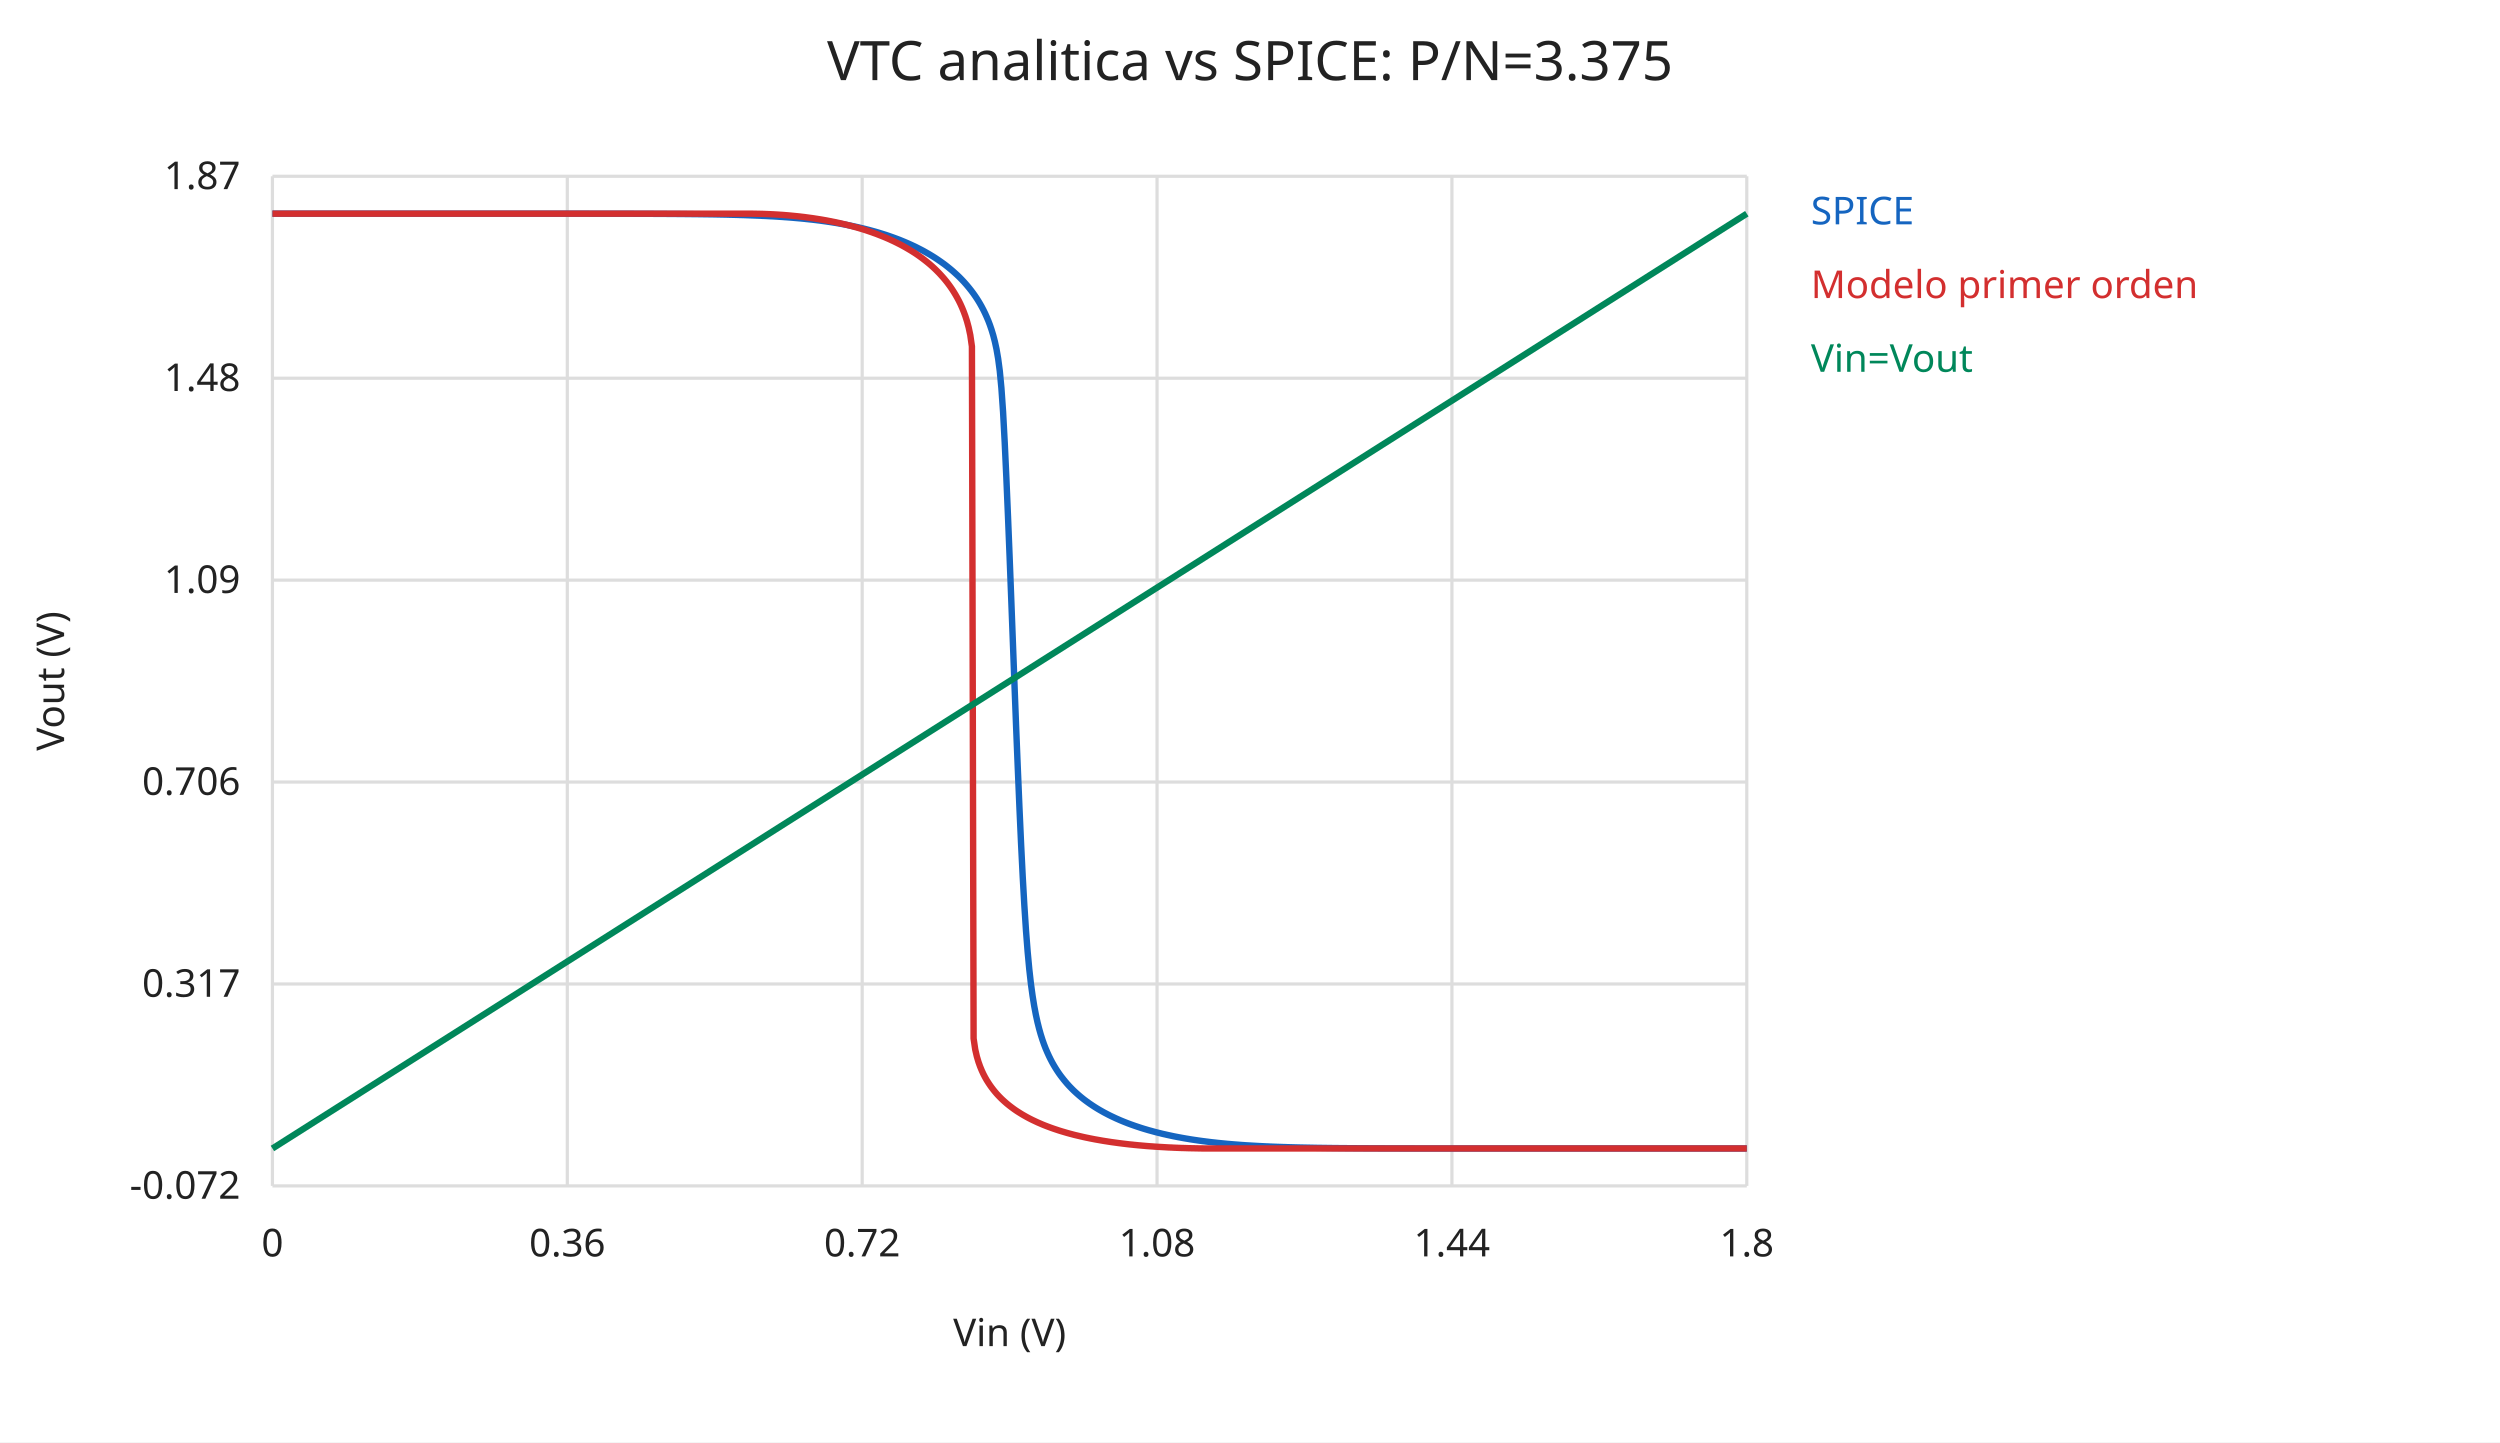
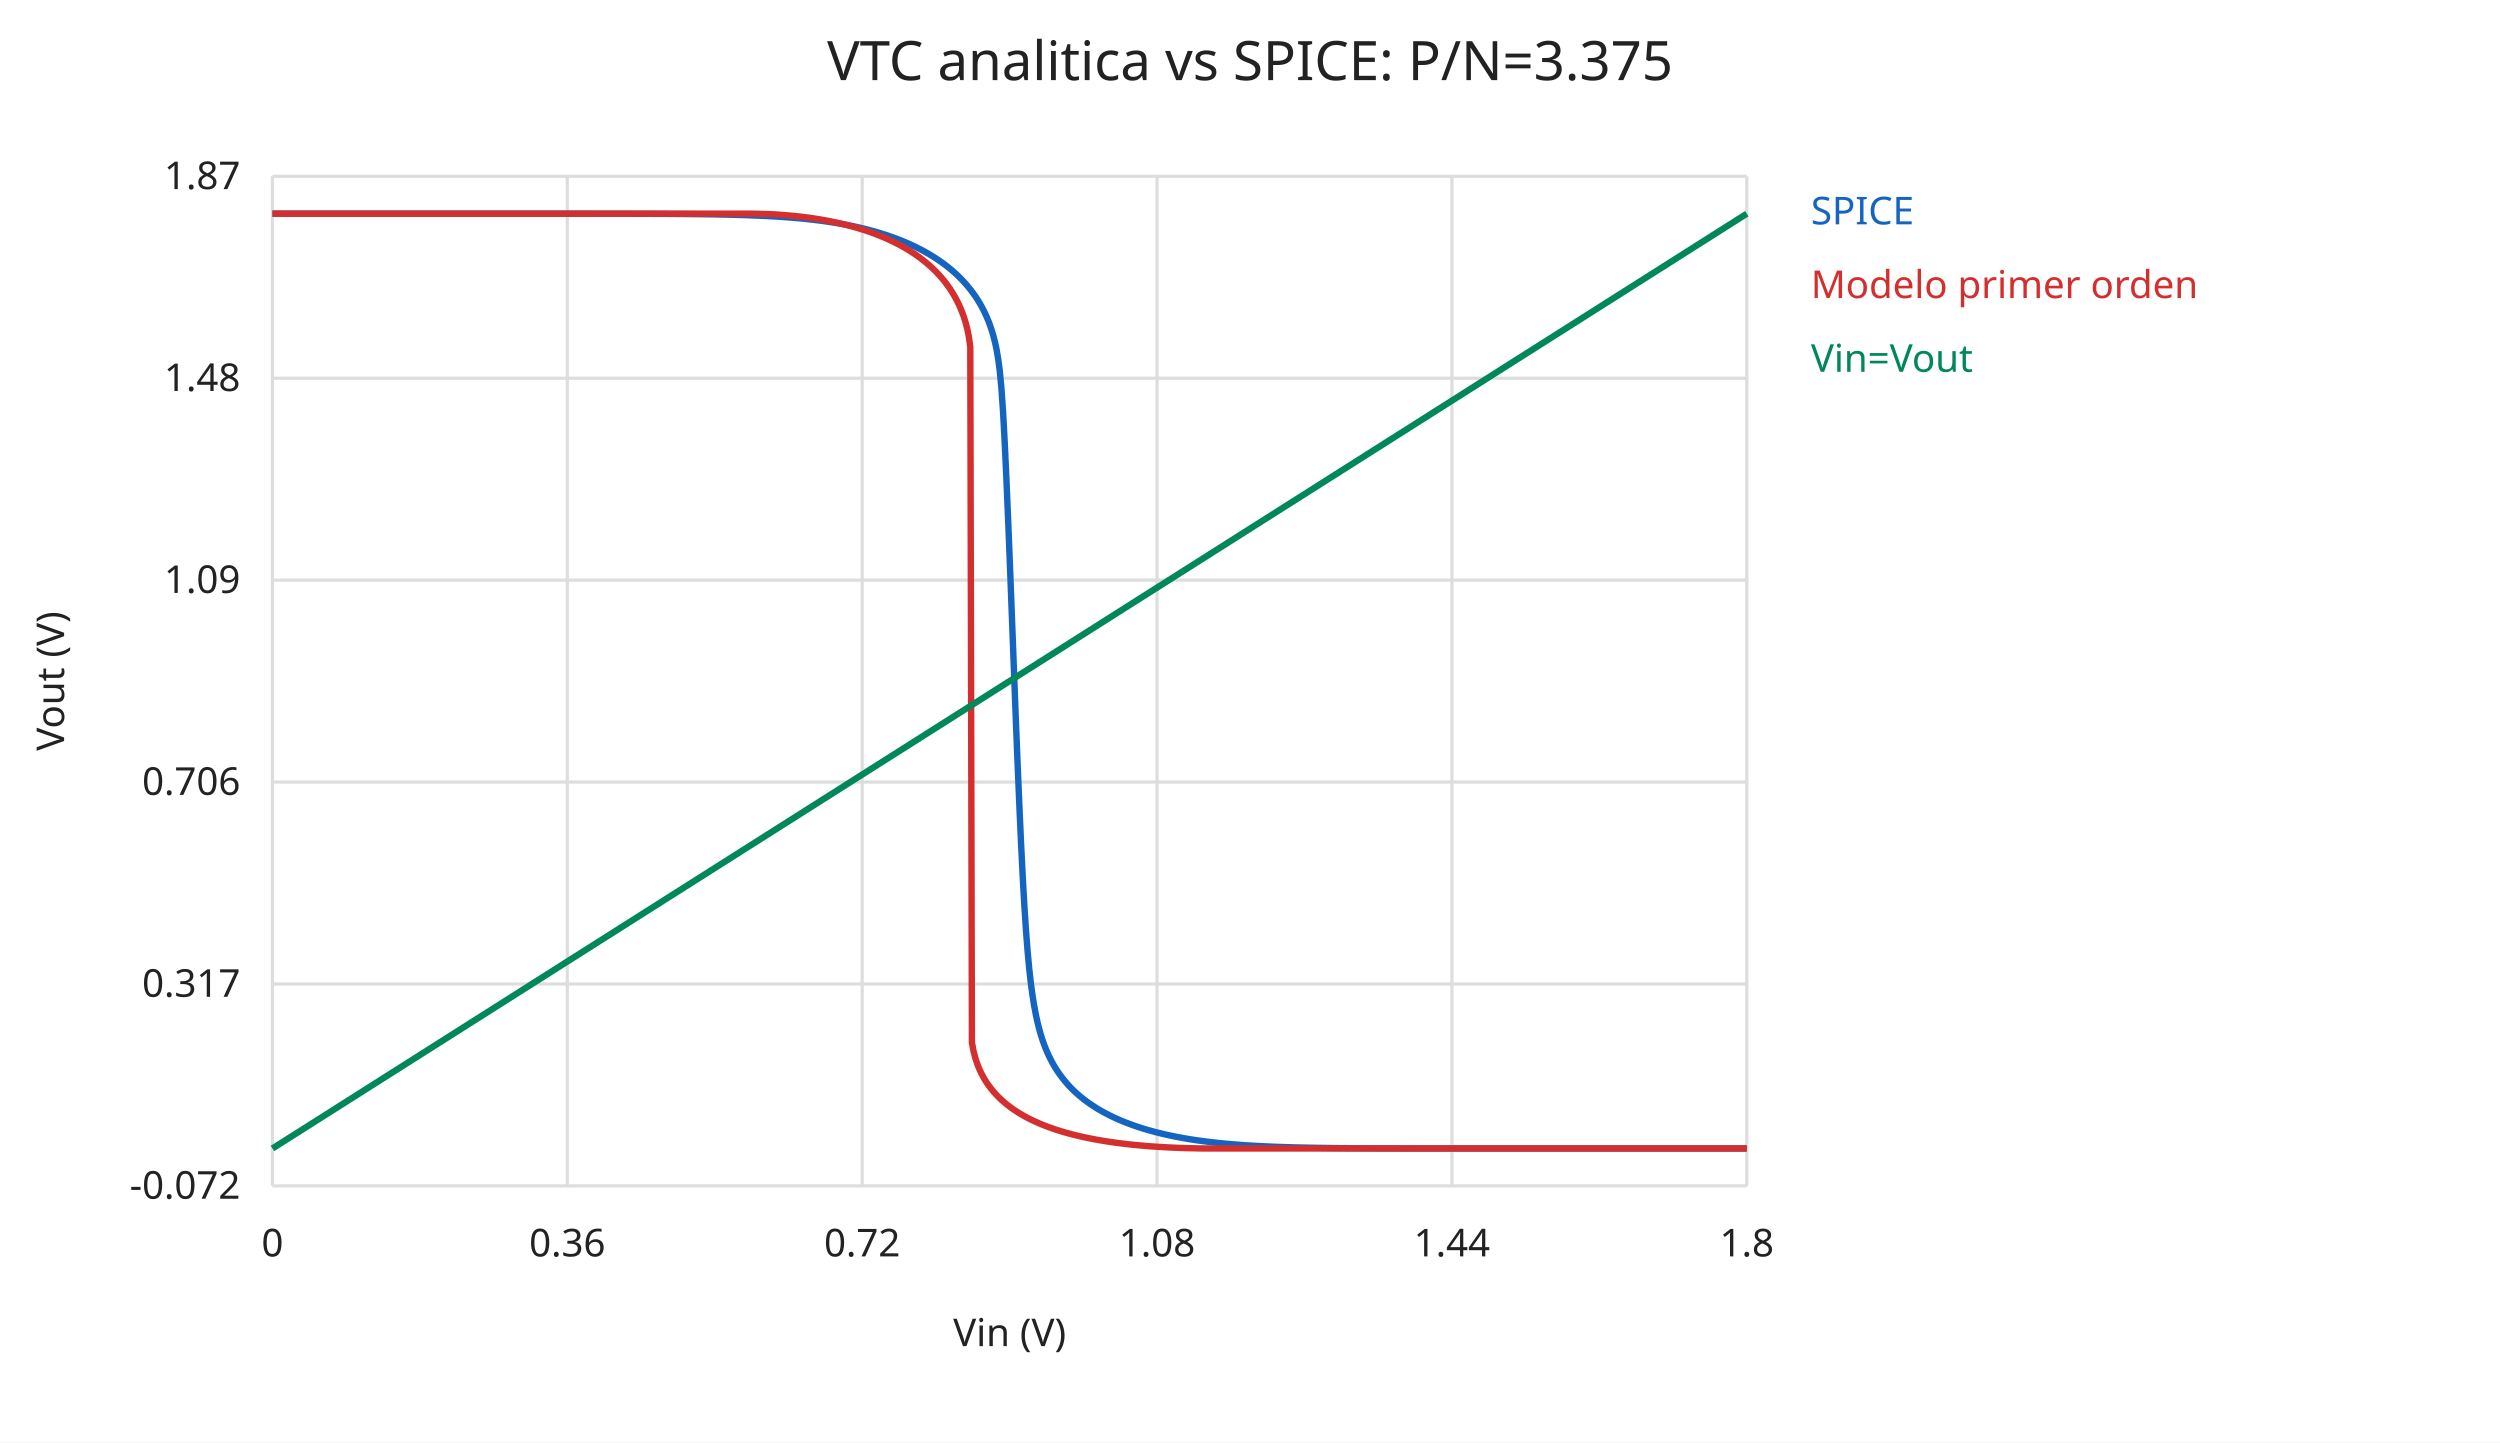
<svg xmlns="http://www.w3.org/2000/svg" width="780" height="450" viewBox="0 0 780 450" role="img">
  <rect width="100%" height="100%" fill="white" />
  <g font-family="sans-serif" font-size="12" fill="#222">
    <text x="390.0" y="25" text-anchor="middle" font-size="17">VTC analitica vs SPICE: P/N=3.375</text>
    <path d="M85.0,55v315" stroke="#ddd" />
    <path d="M85,370.0h460" stroke="#ddd" />
    <text x="85.0" y="392" text-anchor="middle">0</text>
    <text x="75" y="374.0" text-anchor="end">-0.072</text>
    <path d="M177.0,55v315" stroke="#ddd" />
    <path d="M85,307.0h460" stroke="#ddd" />
    <text x="177.0" y="392" text-anchor="middle">0.36</text>
    <text x="75" y="311.0" text-anchor="end">0.317</text>
    <path d="M269.0,55v315" stroke="#ddd" />
    <path d="M85,244.0h460" stroke="#ddd" />
    <text x="269.0" y="392" text-anchor="middle">0.72</text>
    <text x="75" y="248.0" text-anchor="end">0.706</text>
    <path d="M361.0,55v315" stroke="#ddd" />
    <path d="M85,181.0h460" stroke="#ddd" />
    <text x="361.0" y="392" text-anchor="middle">1.08</text>
    <text x="75" y="185.0" text-anchor="end">1.09</text>
    <path d="M453,55v315" stroke="#ddd" />
    <path d="M85,118.0h460" stroke="#ddd" />
    <text x="453" y="392" text-anchor="middle">1.44</text>
    <text x="75" y="122.0" text-anchor="end">1.48</text>
    <path d="M545.0,55v315" stroke="#ddd" />
    <path d="M85,55.0h460" stroke="#ddd" />
    <text x="545.0" y="392" text-anchor="middle">1.8</text>
    <text x="75" y="59.0" text-anchor="end">1.87</text>
    <polyline points="85.00,66.67 85.51,66.67 86.02,66.67 86.53,66.67 87.04,66.67 87.56,66.67 88.07,66.67 88.58,66.67 89.09,66.67 89.60,66.67 90.11,66.67 90.62,66.67 91.13,66.67 91.64,66.67 92.16,66.67 92.67,66.67 93.18,66.67 93.69,66.67 94.20,66.67 94.71,66.67 95.22,66.67 95.73,66.67 96.24,66.67 96.76,66.67 97.27,66.67 97.78,66.67 98.29,66.67 98.80,66.67 99.31,66.67 99.82,66.67 100.33,66.67 100.84,66.67 101.36,66.67 101.87,66.67 102.38,66.67 102.89,66.67 103.40,66.67 103.91,66.67 104.42,66.67 104.93,66.67 105.44,66.67 105.96,66.67 106.47,66.67 106.98,66.67 107.49,66.67 108.00,66.67 108.51,66.67 109.02,66.67 109.53,66.67 110.04,66.67 110.56,66.67 111.07,66.67 111.58,66.67 112.09,66.67 112.60,66.67 113.11,66.67 113.62,66.67 114.13,66.67 114.64,66.67 115.16,66.67 115.67,66.67 116.18,66.67 116.69,66.67 117.20,66.67 117.71,66.67 118.22,66.67 118.73,66.67 119.24,66.67 119.76,66.67 120.27,66.67 120.78,66.67 121.29,66.67 121.80,66.67 122.31,66.67 122.82,66.67 123.33,66.67 123.84,66.67 124.36,66.67 124.87,66.67 125.38,66.67 125.89,66.67 126.40,66.67 126.91,66.67 127.42,66.67 127.93,66.67 128.44,66.67 128.96,66.67 129.47,66.67 129.98,66.67 130.49,66.67 131.00,66.67 131.51,66.67 132.02,66.67 132.53,66.67 133.04,66.67 133.56,66.67 134.07,66.67 134.58,66.67 135.09,66.67 135.60,66.67 136.11,66.67 136.62,66.67 137.13,66.67 137.64,66.67 138.16,66.67 138.67,66.67 139.18,66.67 139.69,66.67 140.20,66.67 140.71,66.67 141.22,66.67 141.73,66.67 142.24,66.67 142.76,66.67 143.27,66.67 143.78,66.67 144.29,66.67 144.80,66.67 145.31,66.67 145.82,66.67 146.33,66.67 146.84,66.67 147.36,66.67 147.87,66.67 148.38,66.67 148.89,66.67 149.40,66.67 149.91,66.67 150.42,66.67 150.93,66.67 151.44,66.67 151.96,66.67 152.47,66.67 152.98,66.67 153.49,66.67 154.00,66.67 154.51,66.67 155.02,66.67 155.53,66.67 156.04,66.67 156.56,66.67 157.07,66.67 157.58,66.67 158.09,66.67 158.60,66.67 159.11,66.67 159.62,66.67 160.13,66.67 160.64,66.67 161.16,66.67 161.67,66.67 162.18,66.67 162.69,66.67 163.20,66.67 163.71,66.67 164.22,66.67 164.73,66.67 165.24,66.67 165.76,66.67 166.27,66.67 166.78,66.67 167.29,66.67 167.80,66.67 168.31,66.67 168.82,66.67 169.33,66.67 169.84,66.67 170.36,66.67 170.87,66.67 171.38,66.67 171.89,66.67 172.40,66.67 172.91,66.67 173.42,66.67 173.93,66.67 174.44,66.67 174.96,66.67 175.47,66.67 175.98,66.67 176.49,66.67 177.00,66.67 177.51,66.67 178.02,66.67 178.53,66.67 179.04,66.67 179.56,66.67 180.07,66.67 180.58,66.67 181.09,66.67 181.60,66.67 182.11,66.67 182.62,66.67 183.13,66.67 183.64,66.67 184.16,66.68 184.67,66.68 185.18,66.68 185.69,66.68 186.20,66.68 186.71,66.68 187.22,66.68 187.73,66.68 188.24,66.68 188.76,66.68 189.27,66.68 189.78,66.68 190.29,66.68 190.80,66.68 191.31,66.68 191.82,66.68 192.33,66.68 192.84,66.69 193.36,66.69 193.87,66.69 194.38,66.69 194.89,66.69 195.40,66.69 195.91,66.69 196.42,66.69 196.93,66.69 197.44,66.69 197.96,66.70 198.47,66.70 198.98,66.70 199.49,66.70 200.00,66.70 200.51,66.70 201.02,66.70 201.53,66.71 202.04,66.71 202.56,66.71 203.07,66.71 203.58,66.71 204.09,66.72 204.60,66.72 205.11,66.72 205.62,66.72 206.13,66.72 206.64,66.73 207.16,66.73 207.67,66.73 208.18,66.74 208.69,66.74 209.20,66.74 209.71,66.75 210.22,66.75 210.73,66.75 211.24,66.76 211.76,66.76 212.27,66.76 212.78,66.77 213.29,66.77 213.80,66.78 214.31,66.78 214.82,66.79 215.33,66.79 215.84,66.80 216.36,66.80 216.87,66.81 217.38,66.81 217.89,66.82 218.40,66.82 218.91,66.83 219.42,66.84 219.93,66.84 220.44,66.85 220.96,66.86 221.47,66.87 221.98,66.87 222.49,66.88 223.00,66.89 223.51,66.90 224.02,66.91 224.53,66.92 225.04,66.93 225.56,66.94 226.07,66.95 226.58,66.96 227.09,66.97 227.60,66.99 228.11,67.00 228.62,67.01 229.13,67.02 229.64,67.04 230.16,67.05 230.67,67.07 231.18,67.08 231.69,67.10 232.20,67.11 232.71,67.13 233.22,67.15 233.73,67.17 234.24,67.19 234.76,67.21 235.27,67.23 235.78,67.25 236.29,67.27 236.80,67.29 237.31,67.31 237.82,67.34 238.33,67.36 238.84,67.38 239.36,67.41 239.87,67.44 240.38,67.47 240.89,67.49 241.40,67.52 241.91,67.55 242.42,67.58 242.93,67.62 243.44,67.65 243.96,67.68 244.47,67.72 244.98,67.76 245.49,67.79 246.00,67.83 246.51,67.87 247.02,67.91 247.53,67.95 248.04,68.00 248.56,68.04 249.07,68.09 249.58,68.13 250.09,68.18 250.60,68.23 251.11,68.28 251.62,68.34 252.13,68.39 252.64,68.45 253.16,68.50 253.67,68.56 254.18,68.62 254.69,68.68 255.20,68.75 255.71,68.81 256.22,68.88 256.73,68.95 257.24,69.02 257.76,69.09 258.27,69.17 258.78,69.24 259.29,69.32 259.80,69.40 260.31,69.48 260.82,69.56 261.33,69.65 261.84,69.74 262.36,69.83 262.87,69.92 263.38,70.01 263.89,70.11 264.40,70.21 264.91,70.31 265.42,70.41 265.93,70.52 266.44,70.63 266.96,70.74 267.47,70.85 267.98,70.97 268.49,71.09 269.00,71.21 269.51,71.33 270.02,71.46 270.53,71.59 271.04,71.72 271.56,71.86 272.07,72.00 272.58,72.14 273.09,72.28 273.60,72.43 274.11,72.58 274.62,72.74 275.13,72.90 275.64,73.06 276.16,73.22 276.67,73.39 277.18,73.56 277.69,73.74 278.20,73.92 278.71,74.10 279.22,74.29 279.73,74.48 280.24,74.67 280.76,74.87 281.27,75.08 281.78,75.29 282.29,75.50 282.80,75.72 283.31,75.94 283.82,76.17 284.33,76.40 284.84,76.64 285.36,76.88 285.87,77.13 286.38,77.39 286.89,77.65 287.40,77.91 287.91,78.18 288.42,78.46 288.93,78.75 289.44,79.04 289.96,79.34 290.47,79.65 290.98,79.96 291.49,80.28 292.00,80.61 292.51,80.95 293.02,81.30 293.53,81.65 294.04,82.02 294.56,82.39 295.07,82.78 295.58,83.18 296.09,83.59 296.60,84.01 297.11,84.44 297.62,84.89 298.13,85.35 298.64,85.82 299.16,86.31 299.67,86.82 300.18,87.35 300.69,87.89 301.20,88.46 301.71,89.05 302.22,89.66 302.73,90.30 303.24,90.96 303.76,91.66 304.27,92.39 304.78,93.15 305.29,93.96 305.80,94.82 306.31,95.73 306.82,96.70 307.33,97.74 307.84,98.87 308.36,100.09 308.87,101.44 309.38,102.94 309.89,104.63 310.40,106.60 310.91,108.95 311.42,111.89 311.93,115.75 312.44,121.12 312.96,128.56 313.47,138.04 313.98,149.02 314.49,161.04 315.00,173.77 315.51,186.97 316.02,200.41 316.53,213.86 317.04,227.10 317.56,239.92 318.07,252.07 318.58,263.35 319.09,273.56 319.60,282.57 320.11,290.34 320.62,296.89 321.13,302.35 321.64,306.89 322.16,310.67 322.67,313.85 323.18,316.56 323.69,318.90 324.20,320.94 324.71,322.75 325.22,324.36 325.73,325.82 326.24,327.14 326.76,328.35 327.27,329.47 327.78,330.51 328.29,331.48 328.80,332.38 329.31,333.23 329.82,334.03 330.33,334.79 330.84,335.51 331.36,336.19 331.87,336.84 332.38,337.46 332.89,338.06 333.40,338.63 333.91,339.17 334.42,339.69 334.93,340.20 335.44,340.68 335.96,341.15 336.47,341.60 336.98,342.04 337.49,342.46 338.00,342.87 338.51,343.26 339.02,343.64 339.53,344.01 340.04,344.37 340.56,344.72 341.07,345.06 341.58,345.39 342.09,345.71 342.60,346.02 343.11,346.32 343.62,346.61 344.13,346.90 344.64,347.18 345.16,347.45 345.67,347.72 346.18,347.98 346.69,348.23 347.20,348.47 347.71,348.71 348.22,348.95 348.73,349.17 349.24,349.40 349.76,349.62 350.27,349.83 350.78,350.04 351.29,350.24 351.80,350.44 352.31,350.63 352.82,350.82 353.33,351.00 353.84,351.18 354.36,351.36 354.87,351.53 355.38,351.70 355.89,351.87 356.40,352.03 356.91,352.19 357.42,352.34 357.93,352.49 358.44,352.64 358.96,352.78 359.47,352.92 359.98,353.06 360.49,353.20 361.00,353.33 361.51,353.46 362.02,353.58 362.53,353.71 363.04,353.83 363.56,353.94 364.07,354.06 364.58,354.17 365.09,354.28 365.60,354.39 366.11,354.50 366.62,354.60 367.13,354.70 367.64,354.80 368.16,354.89 368.67,354.99 369.18,355.08 369.69,355.17 370.20,355.26 370.71,355.34 371.22,355.43 371.73,355.51 372.24,355.59 372.76,355.67 373.27,355.74 373.78,355.82 374.29,355.89 374.80,355.96 375.31,356.03 375.82,356.09 376.33,356.16 376.84,356.22 377.36,356.29 377.87,356.35 378.38,356.41 378.89,356.46 379.40,356.52 379.91,356.58 380.42,356.63 380.93,356.68 381.44,356.73 381.96,356.78 382.47,356.83 382.98,356.88 383.49,356.92 384.00,356.97 384.51,357.01 385.02,357.05 385.53,357.09 386.04,357.13 386.56,357.17 387.07,357.21 387.58,357.25 388.09,357.28 388.60,357.32 389.11,357.35 389.62,357.38 390.13,357.41 390.64,357.44 391.16,357.47 391.67,357.50 392.18,357.53 392.69,357.56 393.20,357.58 393.71,357.61 394.22,357.63 394.73,357.66 395.24,357.68 395.76,357.70 396.27,357.73 396.78,357.75 397.29,357.77 397.80,357.79 398.31,357.81 398.82,357.83 399.33,357.84 399.84,357.86 400.36,357.88 400.87,357.89 401.38,357.91 401.89,357.93 402.40,357.94 402.91,357.95 403.42,357.97 403.93,357.98 404.44,357.99 404.96,358.01 405.47,358.02 405.98,358.03 406.49,358.04 407.00,358.05 407.51,358.06 408.02,358.07 408.53,358.08 409.04,358.09 409.56,358.10 410.07,358.11 410.58,358.12 411.09,358.13 411.60,358.13 412.11,358.14 412.62,358.15 413.13,358.16 413.64,358.16 414.16,358.17 414.67,358.18 415.18,358.18 415.69,358.19 416.20,358.19 416.71,358.20 417.22,358.20 417.73,358.21 418.24,358.21 418.76,358.22 419.27,358.22 419.78,358.23 420.29,358.23 420.80,358.24 421.31,358.24 421.82,358.24 422.33,358.25 422.84,358.25 423.36,358.25 423.87,358.26 424.38,358.26 424.89,358.26 425.40,358.27 425.91,358.27 426.42,358.27 426.93,358.27 427.44,358.28 427.96,358.28 428.47,358.28 428.98,358.28 429.49,358.28 430.00,358.29 430.51,358.29 431.02,358.29 431.53,358.29 432.04,358.29 432.56,358.30 433.07,358.30 433.58,358.30 434.09,358.30 434.60,358.30 435.11,358.30 435.62,358.30 436.13,358.30 436.64,358.31 437.16,358.31 437.67,358.31 438.18,358.31 438.69,358.31 439.20,358.31 439.71,358.31 440.22,358.31 440.73,358.31 441.24,358.31 441.76,358.32 442.27,358.32 442.78,358.32 443.29,358.32 443.80,358.32 444.31,358.32 444.82,358.32 445.33,358.32 445.84,358.32 446.36,358.32 446.87,358.32 447.38,358.32 447.89,358.32 448.40,358.32 448.91,358.32 449.42,358.32 449.93,358.32 450.44,358.32 450.96,358.33 451.47,358.33 451.98,358.33 452.49,358.33 453.00,358.33 453.51,358.33 454.02,358.33 454.53,358.33 455.04,358.33 455.56,358.33 456.07,358.33 456.58,358.33 457.09,358.33 457.60,358.33 458.11,358.33 458.62,358.33 459.13,358.33 459.64,358.33 460.16,358.33 460.67,358.33 461.18,358.33 461.69,358.33 462.20,358.33 462.71,358.33 463.22,358.33 463.73,358.33 464.24,358.33 464.76,358.33 465.27,358.33 465.78,358.33 466.29,358.33 466.80,358.33 467.31,358.33 467.82,358.33 468.33,358.33 468.84,358.33 469.36,358.33 469.87,358.33 470.38,358.33 470.89,358.33 471.40,358.33 471.91,358.33 472.42,358.33 472.93,358.33 473.44,358.33 473.96,358.33 474.47,358.33 474.98,358.33 475.49,358.33 476.00,358.33 476.51,358.33 477.02,358.33 477.53,358.33 478.04,358.33 478.56,358.33 479.07,358.33 479.58,358.33 480.09,358.33 480.60,358.33 481.11,358.33 481.62,358.33 482.13,358.33 482.64,358.33 483.16,358.33 483.67,358.33 484.18,358.33 484.69,358.33 485.20,358.33 485.71,358.33 486.22,358.33 486.73,358.33 487.24,358.33 487.76,358.33 488.27,358.33 488.78,358.33 489.29,358.33 489.80,358.33 490.31,358.33 490.82,358.33 491.33,358.33 491.84,358.33 492.36,358.33 492.87,358.33 493.38,358.33 493.89,358.33 494.40,358.33 494.91,358.33 495.42,358.33 495.93,358.33 496.44,358.33 496.96,358.33 497.47,358.33 497.98,358.33 498.49,358.33 499.00,358.33 499.51,358.33 500.02,358.33 500.53,358.33 501.04,358.33 501.56,358.33 502.07,358.33 502.58,358.33 503.09,358.33 503.60,358.33 504.11,358.33 504.62,358.33 505.13,358.33 505.64,358.33 506.16,358.33 506.67,358.33 507.18,358.33 507.69,358.33 508.20,358.33 508.71,358.33 509.22,358.33 509.73,358.33 510.24,358.33 510.76,358.33 511.27,358.33 511.78,358.33 512.29,358.33 512.80,358.33 513.31,358.33 513.82,358.33 514.33,358.33 514.84,358.33 515.36,358.33 515.87,358.33 516.38,358.33 516.89,358.33 517.40,358.33 517.91,358.33 518.42,358.33 518.93,358.33 519.44,358.33 519.96,358.33 520.47,358.33 520.98,358.33 521.49,358.33 522.00,358.33 522.51,358.33 523.02,358.33 523.53,358.33 524.04,358.33 524.56,358.33 525.07,358.33 525.58,358.33 526.09,358.33 526.60,358.33 527.11,358.33 527.62,358.33 528.13,358.33 528.64,358.33 529.16,358.33 529.67,358.33 530.18,358.33 530.69,358.33 531.20,358.33 531.71,358.33 532.22,358.33 532.73,358.33 533.24,358.33 533.76,358.33 534.27,358.33 534.78,358.33 535.29,358.33 535.80,358.33 536.31,358.33 536.82,358.33 537.33,358.33 537.84,358.33 538.36,358.33 538.87,358.33 539.38,358.33 539.89,358.33 540.40,358.33 540.91,358.33 541.42,358.33 541.93,358.33 542.44,358.33 542.96,358.33 543.47,358.33 543.98,358.33 544.49,358.33 545.00,358.33" fill="none" stroke="#1565c0" stroke-width="2" />
    <text x="565" y="70" fill="#1565c0">SPICE</text>
-     <polyline points="85.00,66.67 85.51,66.67 86.02,66.67 86.53,66.67 87.04,66.67 87.56,66.67 88.07,66.67 88.58,66.67 89.09,66.67 89.60,66.67 90.11,66.67 90.62,66.67 91.13,66.67 91.64,66.67 92.16,66.67 92.67,66.67 93.18,66.67 93.69,66.67 94.20,66.67 94.71,66.67 95.22,66.67 95.73,66.67 96.24,66.67 96.76,66.67 97.27,66.67 97.78,66.67 98.29,66.67 98.80,66.67 99.31,66.67 99.82,66.67 100.33,66.67 100.84,66.67 101.36,66.67 101.87,66.67 102.38,66.67 102.89,66.67 103.40,66.67 103.91,66.67 104.42,66.67 104.93,66.67 105.44,66.67 105.96,66.67 106.47,66.67 106.98,66.67 107.49,66.67 108.00,66.67 108.51,66.67 109.02,66.67 109.53,66.67 110.04,66.67 110.56,66.67 111.07,66.67 111.58,66.67 112.09,66.67 112.60,66.67 113.11,66.67 113.62,66.67 114.13,66.67 114.64,66.67 115.16,66.67 115.67,66.67 116.18,66.67 116.69,66.67 117.20,66.67 117.71,66.67 118.22,66.67 118.73,66.67 119.24,66.67 119.76,66.67 120.27,66.67 120.78,66.67 121.29,66.67 121.80,66.67 122.31,66.67 122.82,66.67 123.33,66.67 123.84,66.67 124.36,66.67 124.87,66.67 125.38,66.67 125.89,66.67 126.40,66.67 126.91,66.67 127.42,66.67 127.93,66.67 128.44,66.67 128.96,66.67 129.47,66.67 129.98,66.67 130.49,66.67 131.00,66.67 131.51,66.67 132.02,66.67 132.53,66.67 133.04,66.67 133.56,66.67 134.07,66.67 134.58,66.67 135.09,66.67 135.60,66.67 136.11,66.67 136.62,66.67 137.13,66.67 137.64,66.67 138.16,66.67 138.67,66.67 139.18,66.67 139.69,66.67 140.20,66.67 140.71,66.67 141.22,66.67 141.73,66.67 142.24,66.67 142.76,66.67 143.27,66.67 143.78,66.67 144.29,66.67 144.80,66.67 145.31,66.67 145.82,66.67 146.33,66.67 146.84,66.67 147.36,66.67 147.87,66.67 148.38,66.67 148.89,66.67 149.40,66.67 149.91,66.67 150.42,66.67 150.93,66.67 151.44,66.67 151.96,66.67 152.47,66.67 152.98,66.67 153.49,66.67 154.00,66.67 154.51,66.67 155.02,66.67 155.53,66.67 156.04,66.67 156.56,66.67 157.07,66.67 157.58,66.67 158.09,66.67 158.60,66.67 159.11,66.67 159.62,66.67 160.13,66.67 160.64,66.67 161.16,66.67 161.67,66.67 162.18,66.67 162.69,66.67 163.20,66.67 163.71,66.67 164.22,66.67 164.73,66.67 165.24,66.67 165.76,66.67 166.27,66.67 166.78,66.67 167.29,66.67 167.80,66.67 168.31,66.67 168.82,66.67 169.33,66.67 169.84,66.67 170.36,66.67 170.87,66.67 171.38,66.67 171.89,66.67 172.40,66.67 172.91,66.67 173.42,66.67 173.93,66.67 174.44,66.67 174.96,66.67 175.47,66.67 175.98,66.67 176.49,66.67 177.00,66.67 177.51,66.67 178.02,66.67 178.53,66.67 179.04,66.67 179.56,66.67 180.07,66.67 180.58,66.67 181.09,66.67 181.60,66.67 182.11,66.67 182.62,66.67 183.13,66.67 183.64,66.67 184.16,66.67 184.67,66.67 185.18,66.67 185.69,66.67 186.20,66.67 186.71,66.67 187.22,66.67 187.73,66.67 188.24,66.67 188.76,66.67 189.27,66.67 189.78,66.67 190.29,66.67 190.80,66.67 191.31,66.67 191.82,66.67 192.33,66.67 192.84,66.67 193.36,66.67 193.87,66.67 194.38,66.67 194.89,66.67 195.40,66.67 195.91,66.67 196.42,66.67 196.93,66.67 197.44,66.67 197.96,66.67 198.47,66.67 198.98,66.67 199.49,66.67 200.00,66.67 200.51,66.67 201.02,66.67 201.53,66.67 202.04,66.67 202.56,66.67 203.07,66.67 203.58,66.67 204.09,66.67 204.60,66.67 205.11,66.67 205.62,66.67 206.13,66.67 206.64,66.67 207.16,66.67 207.67,66.67 208.18,66.67 208.69,66.67 209.20,66.67 209.71,66.67 210.22,66.67 210.73,66.67 211.24,66.67 211.76,66.67 212.27,66.67 212.78,66.67 213.29,66.67 213.80,66.67 214.31,66.67 214.82,66.67 215.33,66.67 215.84,66.67 216.36,66.67 216.87,66.67 217.38,66.67 217.89,66.67 218.40,66.67 218.91,66.67 219.42,66.67 219.93,66.67 220.44,66.67 220.96,66.67 221.47,66.67 221.98,66.67 222.49,66.67 223.00,66.67 223.51,66.67 224.02,66.67 224.53,66.67 225.04,66.67 225.56,66.67 226.07,66.67 226.58,66.67 227.09,66.67 227.60,66.67 228.11,66.67 228.62,66.67 229.13,66.67 229.64,66.67 230.16,66.67 230.67,66.67 231.18,66.67 231.69,66.67 232.20,66.67 232.71,66.67 233.22,66.67 233.73,66.67 234.24,66.67 234.76,66.67 235.27,66.68 235.78,66.69 236.29,66.70 236.80,66.71 237.31,66.72 237.82,66.73 238.33,66.75 238.84,66.77 239.36,66.79 239.87,66.81 240.38,66.83 240.89,66.86 241.40,66.88 241.91,66.91 242.42,66.94 242.93,66.97 243.44,67.01 243.96,67.04 244.47,67.08 244.98,67.12 245.49,67.16 246.00,67.20 246.51,67.25 247.02,67.30 247.53,67.35 248.04,67.40 248.56,67.45 249.07,67.50 249.58,67.56 250.09,67.62 250.60,67.68 251.11,67.74 251.62,67.81 252.13,67.88 252.64,67.95 253.16,68.02 253.67,68.09 254.18,68.17 254.69,68.25 255.20,68.33 255.71,68.41 256.22,68.49 256.73,68.58 257.24,68.67 257.76,68.76 258.27,68.86 258.78,68.96 259.29,69.05 259.80,69.16 260.31,69.26 260.82,69.37 261.33,69.48 261.84,69.59 262.36,69.71 262.87,69.83 263.38,69.95 263.89,70.07 264.40,70.20 264.91,70.33 265.42,70.46 265.93,70.60 266.44,70.74 266.96,70.88 267.47,71.02 267.98,71.17 268.49,71.33 269.00,71.48 269.51,71.64 270.02,71.80 270.53,71.97 271.04,72.14 271.56,72.32 272.07,72.49 272.58,72.68 273.09,72.86 273.60,73.05 274.11,73.25 274.62,73.45 275.13,73.65 275.64,73.86 276.16,74.07 276.67,74.29 277.18,74.51 277.69,74.74 278.20,74.98 278.71,75.21 279.22,75.46 279.73,75.71 280.24,75.97 280.76,76.23 281.27,76.50 281.78,76.78 282.29,77.06 282.80,77.35 283.31,77.65 283.82,77.95 284.33,78.26 284.84,78.58 285.36,78.91 285.87,79.25 286.38,79.60 286.89,79.96 287.40,80.33 287.91,80.71 288.42,81.10 288.93,81.50 289.44,81.91 289.96,82.34 290.47,82.78 290.98,83.24 291.49,83.71 292.00,84.20 292.51,84.71 293.02,85.23 293.53,85.78 294.04,86.35 294.56,86.94 295.07,87.56 295.58,88.20 296.09,88.88 296.60,89.59 297.11,90.34 297.62,91.14 298.13,91.98 298.64,92.88 299.16,93.84 299.67,94.88 300.18,96.02 300.69,97.27 301.20,98.66 301.71,100.26 302.22,102.16 302.73,104.55 303.24,108.10 303.76,323.99 304.27,327.44 304.78,329.64 305.29,331.35 305.80,332.78 306.31,334.01 306.82,335.11 307.33,336.09 307.84,336.99 308.36,337.81 308.87,338.58 309.38,339.29 309.89,339.96 310.40,340.59 310.91,341.19 311.42,341.75 311.93,342.28 312.44,342.79 312.96,343.28 313.47,343.74 313.98,344.19 314.49,344.61 315.00,345.02 315.51,345.41 316.02,345.79 316.53,346.16 317.04,346.51 317.56,346.85 318.07,347.17 318.58,347.49 319.09,347.80 319.60,348.09 320.11,348.38 320.62,348.66 321.13,348.93 321.64,349.19 322.16,349.45 322.67,349.69 323.18,349.93 323.69,350.17 324.20,350.39 324.71,350.61 325.22,350.83 325.73,351.04 326.24,351.24 326.76,351.44 327.27,351.63 327.78,351.82 328.29,352.00 328.80,352.18 329.31,352.35 329.82,352.52 330.33,352.69 330.84,352.85 331.36,353.01 331.87,353.16 332.38,353.31 332.89,353.46 333.40,353.60 333.91,353.74 334.42,353.87 334.93,354.01 335.44,354.14 335.96,354.26 336.47,354.38 336.98,354.50 337.49,354.62 338.00,354.74 338.51,354.85 339.02,354.96 339.53,355.06 340.04,355.17 340.56,355.27 341.07,355.37 341.58,355.47 342.09,355.56 342.60,355.65 343.11,355.74 343.62,355.83 344.13,355.92 344.64,356.00 345.16,356.08 345.67,356.16 346.18,356.24 346.69,356.32 347.20,356.39 347.71,356.46 348.22,356.53 348.73,356.60 349.24,356.67 349.76,356.73 350.27,356.80 350.78,356.86 351.29,356.92 351.80,356.98 352.31,357.04 352.82,357.09 353.33,357.14 353.84,357.20 354.36,357.25 354.87,357.30 355.38,357.35 355.89,357.39 356.40,357.44 356.91,357.48 357.42,357.53 357.93,357.57 358.44,357.61 358.96,357.65 359.47,357.68 359.98,357.72 360.49,357.76 361.00,357.79 361.51,357.82 362.02,357.85 362.53,357.88 363.04,357.91 363.56,357.94 364.07,357.97 364.58,358.00 365.09,358.02 365.60,358.04 366.11,358.07 366.62,358.09 367.13,358.11 367.64,358.13 368.16,358.15 368.67,358.17 369.18,358.18 369.69,358.20 370.20,358.21 370.71,358.23 371.22,358.24 371.73,358.25 372.24,358.26 372.76,358.27 373.27,358.28 373.78,358.29 374.29,358.30 374.80,358.31 375.31,358.31 375.82,358.32 376.33,358.32 376.84,358.33 377.36,358.33 377.87,358.33 378.38,358.33 378.89,358.33 379.40,358.33 379.91,358.33 380.42,358.33 380.93,358.33 381.44,358.33 381.96,358.33 382.47,358.33 382.98,358.33 383.49,358.33 384.00,358.33 384.51,358.33 385.02,358.33 385.53,358.33 386.04,358.33 386.56,358.33 387.07,358.33 387.58,358.33 388.09,358.33 388.60,358.33 389.11,358.33 389.62,358.33 390.13,358.33 390.64,358.33 391.16,358.33 391.67,358.33 392.18,358.33 392.69,358.33 393.20,358.33 393.71,358.33 394.22,358.33 394.73,358.33 395.24,358.33 395.76,358.33 396.27,358.33 396.78,358.33 397.29,358.33 397.80,358.33 398.31,358.33 398.82,358.33 399.33,358.33 399.84,358.33 400.36,358.33 400.87,358.33 401.38,358.33 401.89,358.33 402.40,358.33 402.91,358.33 403.42,358.33 403.93,358.33 404.44,358.33 404.96,358.33 405.47,358.33 405.98,358.33 406.49,358.33 407.00,358.33 407.51,358.33 408.02,358.33 408.53,358.33 409.04,358.33 409.56,358.33 410.07,358.33 410.58,358.33 411.09,358.33 411.60,358.33 412.11,358.33 412.62,358.33 413.13,358.33 413.64,358.33 414.16,358.33 414.67,358.33 415.18,358.33 415.69,358.33 416.20,358.33 416.71,358.33 417.22,358.33 417.73,358.33 418.24,358.33 418.76,358.33 419.27,358.33 419.78,358.33 420.29,358.33 420.80,358.33 421.31,358.33 421.82,358.33 422.33,358.33 422.84,358.33 423.36,358.33 423.87,358.33 424.38,358.33 424.89,358.33 425.40,358.33 425.91,358.33 426.42,358.33 426.93,358.33 427.44,358.33 427.96,358.33 428.47,358.33 428.98,358.33 429.49,358.33 430.00,358.33 430.51,358.33 431.02,358.33 431.53,358.33 432.04,358.33 432.56,358.33 433.07,358.33 433.58,358.33 434.09,358.33 434.60,358.33 435.11,358.33 435.62,358.33 436.13,358.33 436.64,358.33 437.16,358.33 437.67,358.33 438.18,358.33 438.69,358.33 439.20,358.33 439.71,358.33 440.22,358.33 440.73,358.33 441.24,358.33 441.76,358.33 442.27,358.33 442.78,358.33 443.29,358.33 443.80,358.33 444.31,358.33 444.82,358.33 445.33,358.33 445.84,358.33 446.36,358.33 446.87,358.33 447.38,358.33 447.89,358.33 448.40,358.33 448.91,358.33 449.42,358.33 449.93,358.33 450.44,358.33 450.96,358.33 451.47,358.33 451.98,358.33 452.49,358.33 453.00,358.33 453.51,358.33 454.02,358.33 454.53,358.33 455.04,358.33 455.56,358.33 456.07,358.33 456.58,358.33 457.09,358.33 457.60,358.33 458.11,358.33 458.62,358.33 459.13,358.33 459.64,358.33 460.16,358.33 460.67,358.33 461.18,358.33 461.69,358.33 462.20,358.33 462.71,358.33 463.22,358.33 463.73,358.33 464.24,358.33 464.76,358.33 465.27,358.33 465.78,358.33 466.29,358.33 466.80,358.33 467.31,358.33 467.82,358.33 468.33,358.33 468.84,358.33 469.36,358.33 469.87,358.33 470.38,358.33 470.89,358.33 471.40,358.33 471.91,358.33 472.42,358.33 472.93,358.33 473.44,358.33 473.96,358.33 474.47,358.33 474.98,358.33 475.49,358.33 476.00,358.33 476.51,358.33 477.02,358.33 477.53,358.33 478.04,358.33 478.56,358.33 479.07,358.33 479.58,358.33 480.09,358.33 480.60,358.33 481.11,358.33 481.62,358.33 482.13,358.33 482.64,358.33 483.16,358.33 483.67,358.33 484.18,358.33 484.69,358.33 485.20,358.33 485.71,358.33 486.22,358.33 486.73,358.33 487.24,358.33 487.76,358.33 488.27,358.33 488.78,358.33 489.29,358.33 489.80,358.33 490.31,358.33 490.82,358.33 491.33,358.33 491.84,358.33 492.36,358.33 492.87,358.33 493.38,358.33 493.89,358.33 494.40,358.33 494.91,358.33 495.42,358.33 495.93,358.33 496.44,358.33 496.96,358.33 497.47,358.33 497.98,358.33 498.49,358.33 499.00,358.33 499.51,358.33 500.02,358.33 500.53,358.33 501.04,358.33 501.56,358.33 502.07,358.33 502.58,358.33 503.09,358.33 503.60,358.33 504.11,358.33 504.62,358.33 505.13,358.33 505.64,358.33 506.16,358.33 506.67,358.33 507.18,358.33 507.69,358.33 508.20,358.33 508.71,358.33 509.22,358.33 509.73,358.33 510.24,358.33 510.76,358.33 511.27,358.33 511.78,358.33 512.29,358.33 512.80,358.33 513.31,358.33 513.82,358.33 514.33,358.33 514.84,358.33 515.36,358.33 515.87,358.33 516.38,358.33 516.89,358.33 517.40,358.33 517.91,358.33 518.42,358.33 518.93,358.33 519.44,358.33 519.96,358.33 520.47,358.33 520.98,358.33 521.49,358.33 522.00,358.33 522.51,358.33 523.02,358.33 523.53,358.33 524.04,358.33 524.56,358.33 525.07,358.33 525.58,358.33 526.09,358.33 526.60,358.33 527.11,358.33 527.62,358.33 528.13,358.33 528.64,358.33 529.16,358.33 529.67,358.33 530.18,358.33 530.69,358.33 531.20,358.33 531.71,358.33 532.22,358.33 532.73,358.33 533.24,358.33 533.76,358.33 534.27,358.33 534.78,358.33 535.29,358.33 535.80,358.33 536.31,358.33 536.82,358.33 537.33,358.33 537.84,358.33 538.36,358.33 538.87,358.33 539.38,358.33 539.89,358.33 540.40,358.33 540.91,358.33 541.42,358.33 541.93,358.33 542.44,358.33 542.96,358.33 543.47,358.33 543.98,358.33 544.49,358.33 545.00,358.33" fill="none" stroke="#d32f2f" stroke-width="2" />
+     <polyline points="85.00,66.67 85.51,66.67 86.02,66.67 86.53,66.67 87.04,66.67 87.56,66.67 88.07,66.67 88.58,66.67 89.09,66.67 89.60,66.67 90.11,66.67 90.62,66.67 91.13,66.67 91.64,66.67 92.16,66.67 92.67,66.67 93.18,66.67 93.69,66.67 94.20,66.67 94.71,66.67 95.22,66.67 95.73,66.67 96.24,66.67 96.76,66.67 97.27,66.67 97.78,66.67 98.29,66.67 98.80,66.67 99.31,66.67 99.82,66.67 100.33,66.67 100.84,66.67 101.36,66.67 101.87,66.67 102.38,66.67 102.89,66.67 103.40,66.67 103.91,66.67 104.42,66.67 104.93,66.67 105.44,66.67 105.96,66.67 106.47,66.67 106.98,66.67 107.49,66.67 108.00,66.67 108.51,66.67 109.02,66.67 109.53,66.67 110.04,66.67 110.56,66.67 111.07,66.67 111.58,66.67 112.09,66.67 112.60,66.67 113.11,66.67 113.62,66.67 114.13,66.67 114.64,66.67 115.16,66.67 115.67,66.67 116.18,66.67 116.69,66.67 117.20,66.67 117.71,66.67 118.22,66.67 118.73,66.67 119.24,66.67 119.76,66.67 120.27,66.67 120.78,66.67 121.29,66.67 121.80,66.67 122.31,66.67 122.82,66.67 123.33,66.67 123.84,66.67 124.36,66.67 124.87,66.67 125.38,66.67 125.89,66.67 126.40,66.67 126.91,66.67 127.42,66.67 127.93,66.67 128.44,66.67 128.96,66.67 129.47,66.67 129.98,66.67 130.49,66.67 131.00,66.67 131.51,66.67 132.02,66.67 132.53,66.67 133.04,66.67 133.56,66.67 134.07,66.67 134.58,66.67 135.09,66.67 135.60,66.67 136.11,66.67 136.62,66.67 137.13,66.67 137.64,66.67 138.16,66.67 138.67,66.67 139.18,66.67 139.69,66.67 140.20,66.67 140.71,66.67 141.22,66.67 141.73,66.67 142.24,66.67 142.76,66.67 143.27,66.67 143.78,66.67 144.29,66.67 144.80,66.67 145.31,66.67 145.82,66.67 146.33,66.67 146.84,66.67 147.36,66.67 147.87,66.67 148.38,66.67 148.89,66.67 149.40,66.67 149.91,66.67 150.42,66.67 150.93,66.67 151.44,66.67 151.96,66.67 152.47,66.67 152.98,66.67 153.49,66.67 154.00,66.67 154.51,66.67 155.02,66.67 155.53,66.67 156.04,66.67 156.56,66.67 157.07,66.67 157.58,66.67 158.09,66.67 158.60,66.67 159.11,66.67 159.62,66.67 160.13,66.67 160.64,66.67 161.16,66.67 161.67,66.67 162.18,66.67 162.69,66.67 163.20,66.67 163.71,66.67 164.22,66.67 164.73,66.67 165.24,66.67 165.76,66.67 166.27,66.67 166.78,66.67 167.29,66.67 167.80,66.67 168.31,66.67 168.82,66.67 169.33,66.67 169.84,66.67 170.36,66.67 170.87,66.67 171.38,66.67 171.89,66.67 172.40,66.67 172.91,66.67 173.42,66.67 173.93,66.67 174.44,66.67 174.96,66.67 175.47,66.67 175.98,66.67 176.49,66.67 177.00,66.67 177.51,66.67 178.02,66.67 178.53,66.67 179.04,66.67 179.56,66.67 180.07,66.67 180.58,66.67 181.09,66.67 181.60,66.67 182.11,66.67 182.62,66.67 183.13,66.67 183.64,66.67 184.16,66.67 184.67,66.67 185.18,66.67 185.69,66.67 186.20,66.67 186.71,66.67 187.22,66.67 187.73,66.67 188.24,66.67 188.76,66.67 189.27,66.67 189.78,66.67 190.29,66.67 190.80,66.67 191.31,66.67 191.82,66.67 192.33,66.67 192.84,66.67 193.36,66.67 193.87,66.67 194.38,66.67 194.89,66.67 195.40,66.67 195.91,66.67 196.42,66.67 196.93,66.67 197.44,66.67 197.96,66.67 198.47,66.67 198.98,66.67 199.49,66.67 200.00,66.67 200.51,66.67 201.02,66.67 201.53,66.67 202.04,66.67 202.56,66.67 203.07,66.67 203.58,66.67 204.09,66.67 204.60,66.67 205.11,66.67 205.62,66.67 206.13,66.67 206.64,66.67 207.16,66.67 207.67,66.67 208.18,66.67 208.69,66.67 209.20,66.67 209.71,66.67 210.22,66.67 210.73,66.67 211.24,66.67 211.76,66.67 212.27,66.67 212.78,66.67 213.29,66.67 213.80,66.67 214.31,66.67 214.82,66.67 215.33,66.67 215.84,66.67 216.36,66.67 216.87,66.67 217.38,66.67 217.89,66.67 218.40,66.67 218.91,66.67 219.42,66.67 219.93,66.67 220.44,66.67 220.96,66.67 221.47,66.67 221.98,66.67 222.49,66.67 223.00,66.67 223.51,66.67 224.02,66.67 224.53,66.67 225.04,66.67 225.56,66.67 226.07,66.67 226.58,66.67 227.09,66.67 227.60,66.67 228.11,66.67 228.62,66.67 229.13,66.67 229.64,66.67 230.16,66.67 230.67,66.67 231.18,66.67 231.69,66.67 232.20,66.67 232.71,66.67 233.22,66.67 233.73,66.67 234.24,66.67 234.76,66.67 235.27,66.68 235.78,66.69 236.29,66.70 236.80,66.71 237.31,66.72 237.82,66.73 238.33,66.75 238.84,66.77 239.36,66.79 239.87,66.81 240.38,66.83 240.89,66.86 241.40,66.88 241.91,66.91 242.42,66.94 242.93,66.98 243.44,67.01 243.96,67.05 244.47,67.08 244.98,67.12 245.49,67.17 246.00,67.21 246.51,67.26 247.02,67.30 247.53,67.35 248.04,67.40 248.56,67.46 249.07,67.51 249.58,67.57 250.09,67.63 250.60,67.69 251.11,67.76 251.62,67.82 252.13,67.89 252.64,67.96 253.16,68.03 253.67,68.11 254.18,68.19 254.69,68.27 255.20,68.35 255.71,68.43 256.22,68.52 256.73,68.61 257.24,68.70 257.76,68.79 258.27,68.89 258.78,68.99 259.29,69.09 259.80,69.20 260.31,69.30 260.82,69.41 261.33,69.53 261.84,69.64 262.36,69.76 262.87,69.88 263.38,70.00 263.89,70.13 264.40,70.26 264.91,70.39 265.42,70.53 265.93,70.67 266.44,70.81 266.96,70.96 267.47,71.11 267.98,71.26 268.49,71.42 269.00,71.58 269.51,71.74 270.02,71.91 270.53,72.08 271.04,72.25 271.56,72.43 272.07,72.62 272.58,72.80 273.09,72.99 273.60,73.19 274.11,73.39 274.62,73.60 275.13,73.81 275.64,74.02 276.16,74.24 276.67,74.46 277.18,74.69 277.69,74.93 278.20,75.17 278.71,75.42 279.22,75.67 279.73,75.93 280.24,76.19 280.76,76.46 281.27,76.74 281.78,77.03 282.29,77.32 282.80,77.62 283.31,77.93 283.82,78.24 284.33,78.57 284.84,78.90 285.36,79.24 285.87,79.59 286.38,79.95 286.89,80.32 287.40,80.71 287.91,81.10 288.42,81.51 288.93,81.92 289.44,82.36 289.96,82.80 290.47,83.26 290.98,83.74 291.49,84.23 292.00,84.74 292.51,85.27 293.02,85.82 293.53,86.39 294.04,86.99 294.56,87.61 295.07,88.27 295.58,88.95 296.09,89.67 296.60,90.42 297.11,91.22 297.62,92.07 298.13,92.98 298.64,93.95 299.16,94.99 299.67,96.13 300.18,97.39 300.69,98.79 301.20,100.40 301.71,102.29 302.22,104.68 302.73,108.18 303.24,325.30 303.76,328.03 304.27,330.00 304.78,331.58 305.29,332.92 305.80,334.09 306.31,335.14 306.82,336.09 307.33,336.96 307.84,337.77 308.36,338.51 308.87,339.21 309.38,339.87 309.89,340.49 310.40,341.07 310.91,341.63 311.42,342.16 311.93,342.66 312.44,343.14 312.96,343.60 313.47,344.04 313.98,344.47 314.49,344.87 315.00,345.26 315.51,345.64 316.02,346.01 316.53,346.36 317.04,346.69 317.56,347.02 318.07,347.34 318.58,347.65 319.09,347.94 319.60,348.23 320.11,348.51 320.62,348.78 321.13,349.04 321.64,349.30 322.16,349.55 322.67,349.79 323.18,350.02 323.69,350.25 324.20,350.47 324.71,350.69 325.22,350.90 325.73,351.10 326.24,351.30 326.76,351.50 327.27,351.69 327.78,351.87 328.29,352.05 328.80,352.23 329.31,352.40 329.82,352.56 330.33,352.73 330.84,352.89 331.36,353.04 331.87,353.19 332.38,353.34 332.89,353.48 333.40,353.63 333.91,353.76 334.42,353.90 334.93,354.03 335.44,354.16 335.96,354.28 336.47,354.40 336.98,354.52 337.49,354.64 338.00,354.75 338.51,354.86 339.02,354.97 339.53,355.08 340.04,355.18 340.56,355.28 341.07,355.38 341.58,355.48 342.09,355.57 342.60,355.66 343.11,355.75 343.62,355.84 344.13,355.92 344.64,356.01 345.16,356.09 345.67,356.17 346.18,356.25 346.69,356.32 347.20,356.39 347.71,356.47 348.22,356.54 348.73,356.61 349.24,356.67 349.76,356.74 350.27,356.80 350.78,356.86 351.29,356.92 351.80,356.98 352.31,357.04 352.82,357.09 353.33,357.15 353.84,357.20 354.36,357.25 354.87,357.30 355.38,357.35 355.89,357.39 356.40,357.44 356.91,357.48 357.42,357.53 357.93,357.57 358.44,357.61 358.96,357.65 359.47,357.68 359.98,357.72 360.49,357.76 361.00,357.79 361.51,357.82 362.02,357.85 362.53,357.88 363.04,357.91 363.56,357.94 364.07,357.97 364.58,358.00 365.09,358.02 365.60,358.04 366.11,358.07 366.62,358.09 367.13,358.11 367.64,358.13 368.16,358.15 368.67,358.17 369.18,358.18 369.69,358.20 370.20,358.21 370.71,358.23 371.22,358.24 371.73,358.25 372.24,358.26 372.76,358.27 373.27,358.28 373.78,358.29 374.29,358.30 374.80,358.31 375.31,358.31 375.82,358.32 376.33,358.32 376.84,358.33 377.36,358.33 377.87,358.33 378.38,358.33 378.89,358.33 379.40,358.33 379.91,358.33 380.42,358.33 380.93,358.33 381.44,358.33 381.96,358.33 382.47,358.33 382.98,358.33 383.49,358.33 384.00,358.33 384.51,358.33 385.02,358.33 385.53,358.33 386.04,358.33 386.56,358.33 387.07,358.33 387.58,358.33 388.09,358.33 388.60,358.33 389.11,358.33 389.62,358.33 390.13,358.33 390.64,358.33 391.16,358.33 391.67,358.33 392.18,358.33 392.69,358.33 393.20,358.33 393.71,358.33 394.22,358.33 394.73,358.33 395.24,358.33 395.76,358.33 396.27,358.33 396.78,358.33 397.29,358.33 397.80,358.33 398.31,358.33 398.82,358.33 399.33,358.33 399.84,358.33 400.36,358.33 400.87,358.33 401.38,358.33 401.89,358.33 402.40,358.33 402.91,358.33 403.42,358.33 403.93,358.33 404.44,358.33 404.96,358.33 405.47,358.33 405.98,358.33 406.49,358.33 407.00,358.33 407.51,358.33 408.02,358.33 408.53,358.33 409.04,358.33 409.56,358.33 410.07,358.33 410.58,358.33 411.09,358.33 411.60,358.33 412.11,358.33 412.62,358.33 413.13,358.33 413.64,358.33 414.16,358.33 414.67,358.33 415.18,358.33 415.69,358.33 416.20,358.33 416.71,358.33 417.22,358.33 417.73,358.33 418.24,358.33 418.76,358.33 419.27,358.33 419.78,358.33 420.29,358.33 420.80,358.33 421.31,358.33 421.82,358.33 422.33,358.33 422.84,358.33 423.36,358.33 423.87,358.33 424.38,358.33 424.89,358.33 425.40,358.33 425.91,358.33 426.42,358.33 426.93,358.33 427.44,358.33 427.96,358.33 428.47,358.33 428.98,358.33 429.49,358.33 430.00,358.33 430.51,358.33 431.02,358.33 431.53,358.33 432.04,358.33 432.56,358.33 433.07,358.33 433.58,358.33 434.09,358.33 434.60,358.33 435.11,358.33 435.62,358.33 436.13,358.33 436.64,358.33 437.16,358.33 437.67,358.33 438.18,358.33 438.69,358.33 439.20,358.33 439.71,358.33 440.22,358.33 440.73,358.33 441.24,358.33 441.76,358.33 442.27,358.33 442.78,358.33 443.29,358.33 443.80,358.33 444.31,358.33 444.82,358.33 445.33,358.33 445.84,358.33 446.36,358.33 446.87,358.33 447.38,358.33 447.89,358.33 448.40,358.33 448.91,358.33 449.42,358.33 449.93,358.33 450.44,358.33 450.96,358.33 451.47,358.33 451.98,358.33 452.49,358.33 453.00,358.33 453.51,358.33 454.02,358.33 454.53,358.33 455.04,358.33 455.56,358.33 456.07,358.33 456.58,358.33 457.09,358.33 457.60,358.33 458.11,358.33 458.62,358.33 459.13,358.33 459.64,358.33 460.16,358.33 460.67,358.33 461.18,358.33 461.69,358.33 462.20,358.33 462.71,358.33 463.22,358.33 463.73,358.33 464.24,358.33 464.76,358.33 465.27,358.33 465.78,358.33 466.29,358.33 466.80,358.33 467.31,358.33 467.82,358.33 468.33,358.33 468.84,358.33 469.36,358.33 469.87,358.33 470.38,358.33 470.89,358.33 471.40,358.33 471.91,358.33 472.42,358.33 472.93,358.33 473.44,358.33 473.96,358.33 474.47,358.33 474.98,358.33 475.49,358.33 476.00,358.33 476.51,358.33 477.02,358.33 477.53,358.33 478.04,358.33 478.56,358.33 479.07,358.33 479.58,358.33 480.09,358.33 480.60,358.33 481.11,358.33 481.62,358.33 482.13,358.33 482.64,358.33 483.16,358.33 483.67,358.33 484.18,358.33 484.69,358.33 485.20,358.33 485.71,358.33 486.22,358.33 486.73,358.33 487.24,358.33 487.76,358.33 488.27,358.33 488.78,358.33 489.29,358.33 489.80,358.33 490.31,358.33 490.82,358.33 491.33,358.33 491.84,358.33 492.36,358.33 492.87,358.33 493.38,358.33 493.89,358.33 494.40,358.33 494.91,358.33 495.42,358.33 495.93,358.33 496.44,358.33 496.96,358.33 497.47,358.33 497.98,358.33 498.49,358.33 499.00,358.33 499.51,358.33 500.02,358.33 500.53,358.33 501.04,358.33 501.56,358.33 502.07,358.33 502.58,358.33 503.09,358.33 503.60,358.33 504.11,358.33 504.62,358.33 505.13,358.33 505.64,358.33 506.16,358.33 506.67,358.33 507.18,358.33 507.69,358.33 508.20,358.33 508.71,358.33 509.22,358.33 509.73,358.33 510.24,358.33 510.76,358.33 511.27,358.33 511.78,358.33 512.29,358.33 512.80,358.33 513.31,358.33 513.82,358.33 514.33,358.33 514.84,358.33 515.36,358.33 515.87,358.33 516.38,358.33 516.89,358.33 517.40,358.33 517.91,358.33 518.42,358.33 518.93,358.33 519.44,358.33 519.96,358.33 520.47,358.33 520.98,358.33 521.49,358.33 522.00,358.33 522.51,358.33 523.02,358.33 523.53,358.33 524.04,358.33 524.56,358.33 525.07,358.33 525.58,358.33 526.09,358.33 526.60,358.33 527.11,358.33 527.62,358.33 528.13,358.33 528.64,358.33 529.16,358.33 529.67,358.33 530.18,358.33 530.69,358.33 531.20,358.33 531.71,358.33 532.22,358.33 532.73,358.33 533.24,358.33 533.76,358.33 534.27,358.33 534.78,358.33 535.29,358.33 535.80,358.33 536.31,358.33 536.82,358.33 537.33,358.33 537.84,358.33 538.36,358.33 538.87,358.33 539.38,358.33 539.89,358.33 540.40,358.33 540.91,358.33 541.42,358.33 541.93,358.33 542.44,358.33 542.96,358.33 543.47,358.33 543.98,358.33 544.49,358.33 545.00,358.33" fill="none" stroke="#d32f2f" stroke-width="2" />
    <text x="565" y="93" fill="#d32f2f">Modelo primer orden</text>
    <polyline points="85.00,358.33 545.00,66.67" fill="none" stroke="#00875a" stroke-width="2" />
    <text x="565" y="116" fill="#00875a">Vin=Vout</text>
    <text x="315.0" y="420" text-anchor="middle">Vin (V)</text>
    <text transform="translate(20,212.5) rotate(-90)" text-anchor="middle">Vout (V)</text>
  </g>
</svg>
